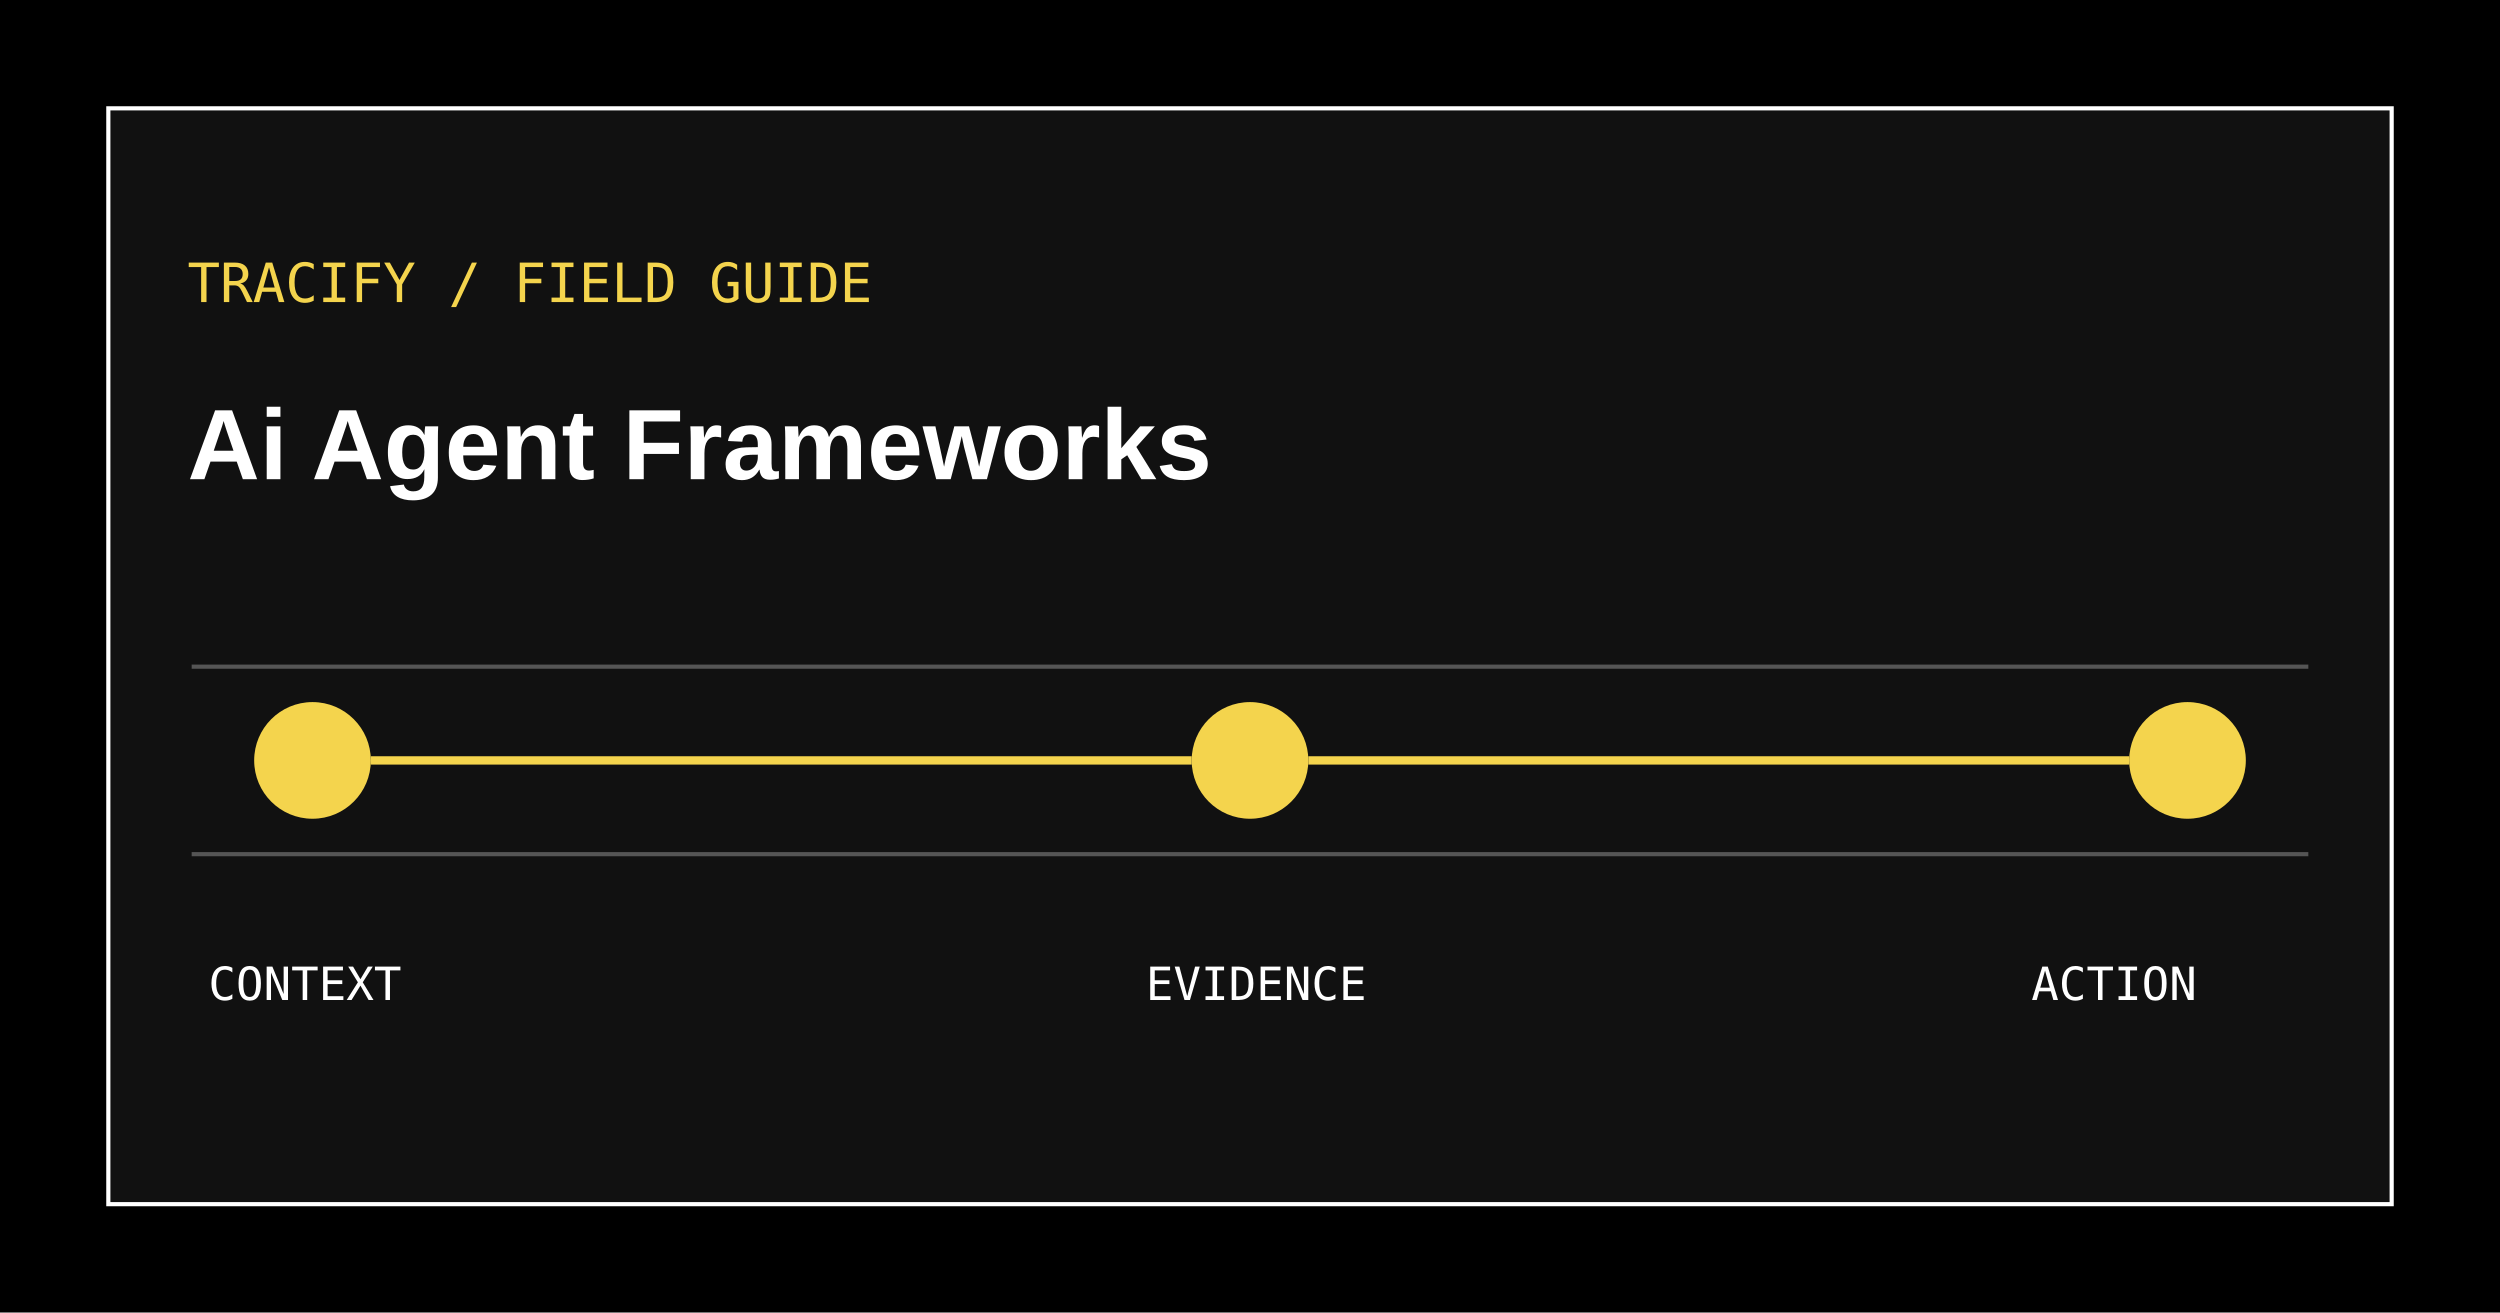
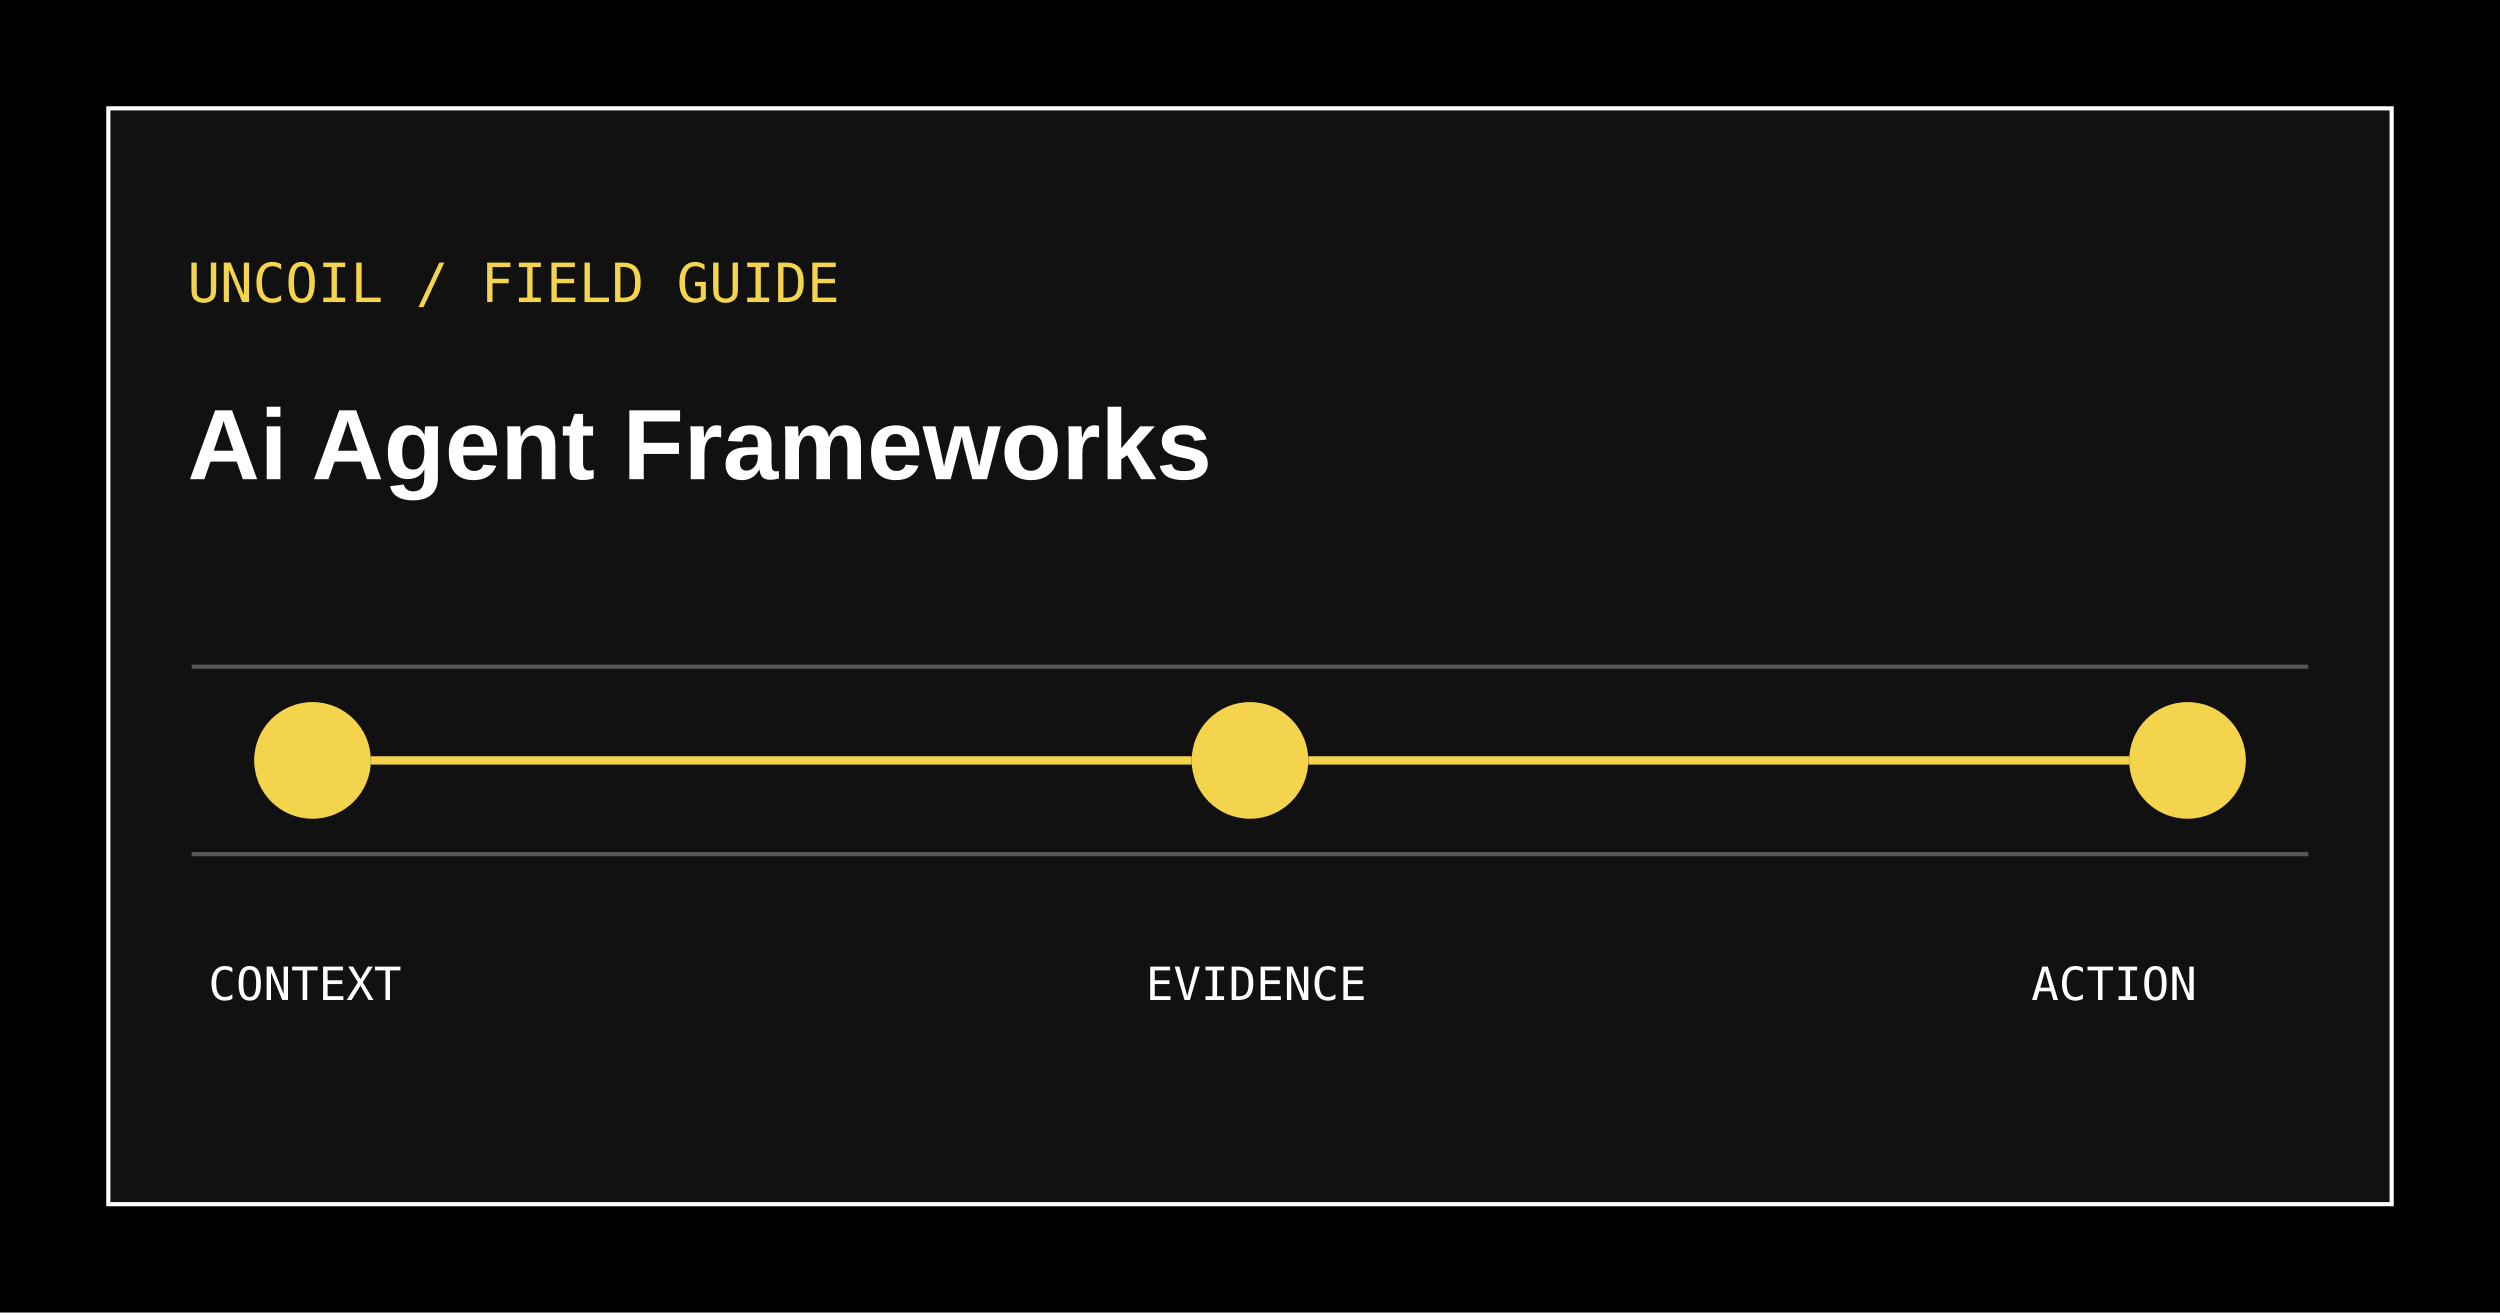
<svg xmlns="http://www.w3.org/2000/svg" viewBox="0 0 1200 630" role="img" aria-labelledby="title desc">
  <rect width="1200" height="630" fill="#000" />
  <rect x="52" y="52" width="1096" height="526" fill="#111" stroke="#fff" stroke-width="2" />
-   <text x="90" y="145" fill="#f4d44d" font-family="monospace" font-size="26">TRACIFY / FIELD GUIDE</text>
+   <text x="90" y="145" fill="#f4d44d" font-family="monospace" font-size="26">UNCOIL / FIELD GUIDE</text>
  <text x="90" y="230" fill="#fff" font-family="Arial,sans-serif" font-size="48" font-weight="700">Ai Agent Frameworks</text>
  <path d="M92 320H1108M92 410H1108" stroke="#555" stroke-width="2" />
  <circle cx="150" cy="365" r="28" fill="#f4d44d" />
  <circle cx="600" cy="365" r="28" fill="#f4d44d" />
  <circle cx="1050" cy="365" r="28" fill="#f4d44d" />
  <path d="M178 365H572M628 365H1022" stroke="#f4d44d" stroke-width="4" />
  <text x="100" y="480" fill="#fff" font-family="monospace" font-size="22">CONTEXT</text>
  <text x="550" y="480" fill="#fff" font-family="monospace" font-size="22">EVIDENCE</text>
  <text x="975" y="480" fill="#fff" font-family="monospace" font-size="22">ACTION</text>
</svg>
